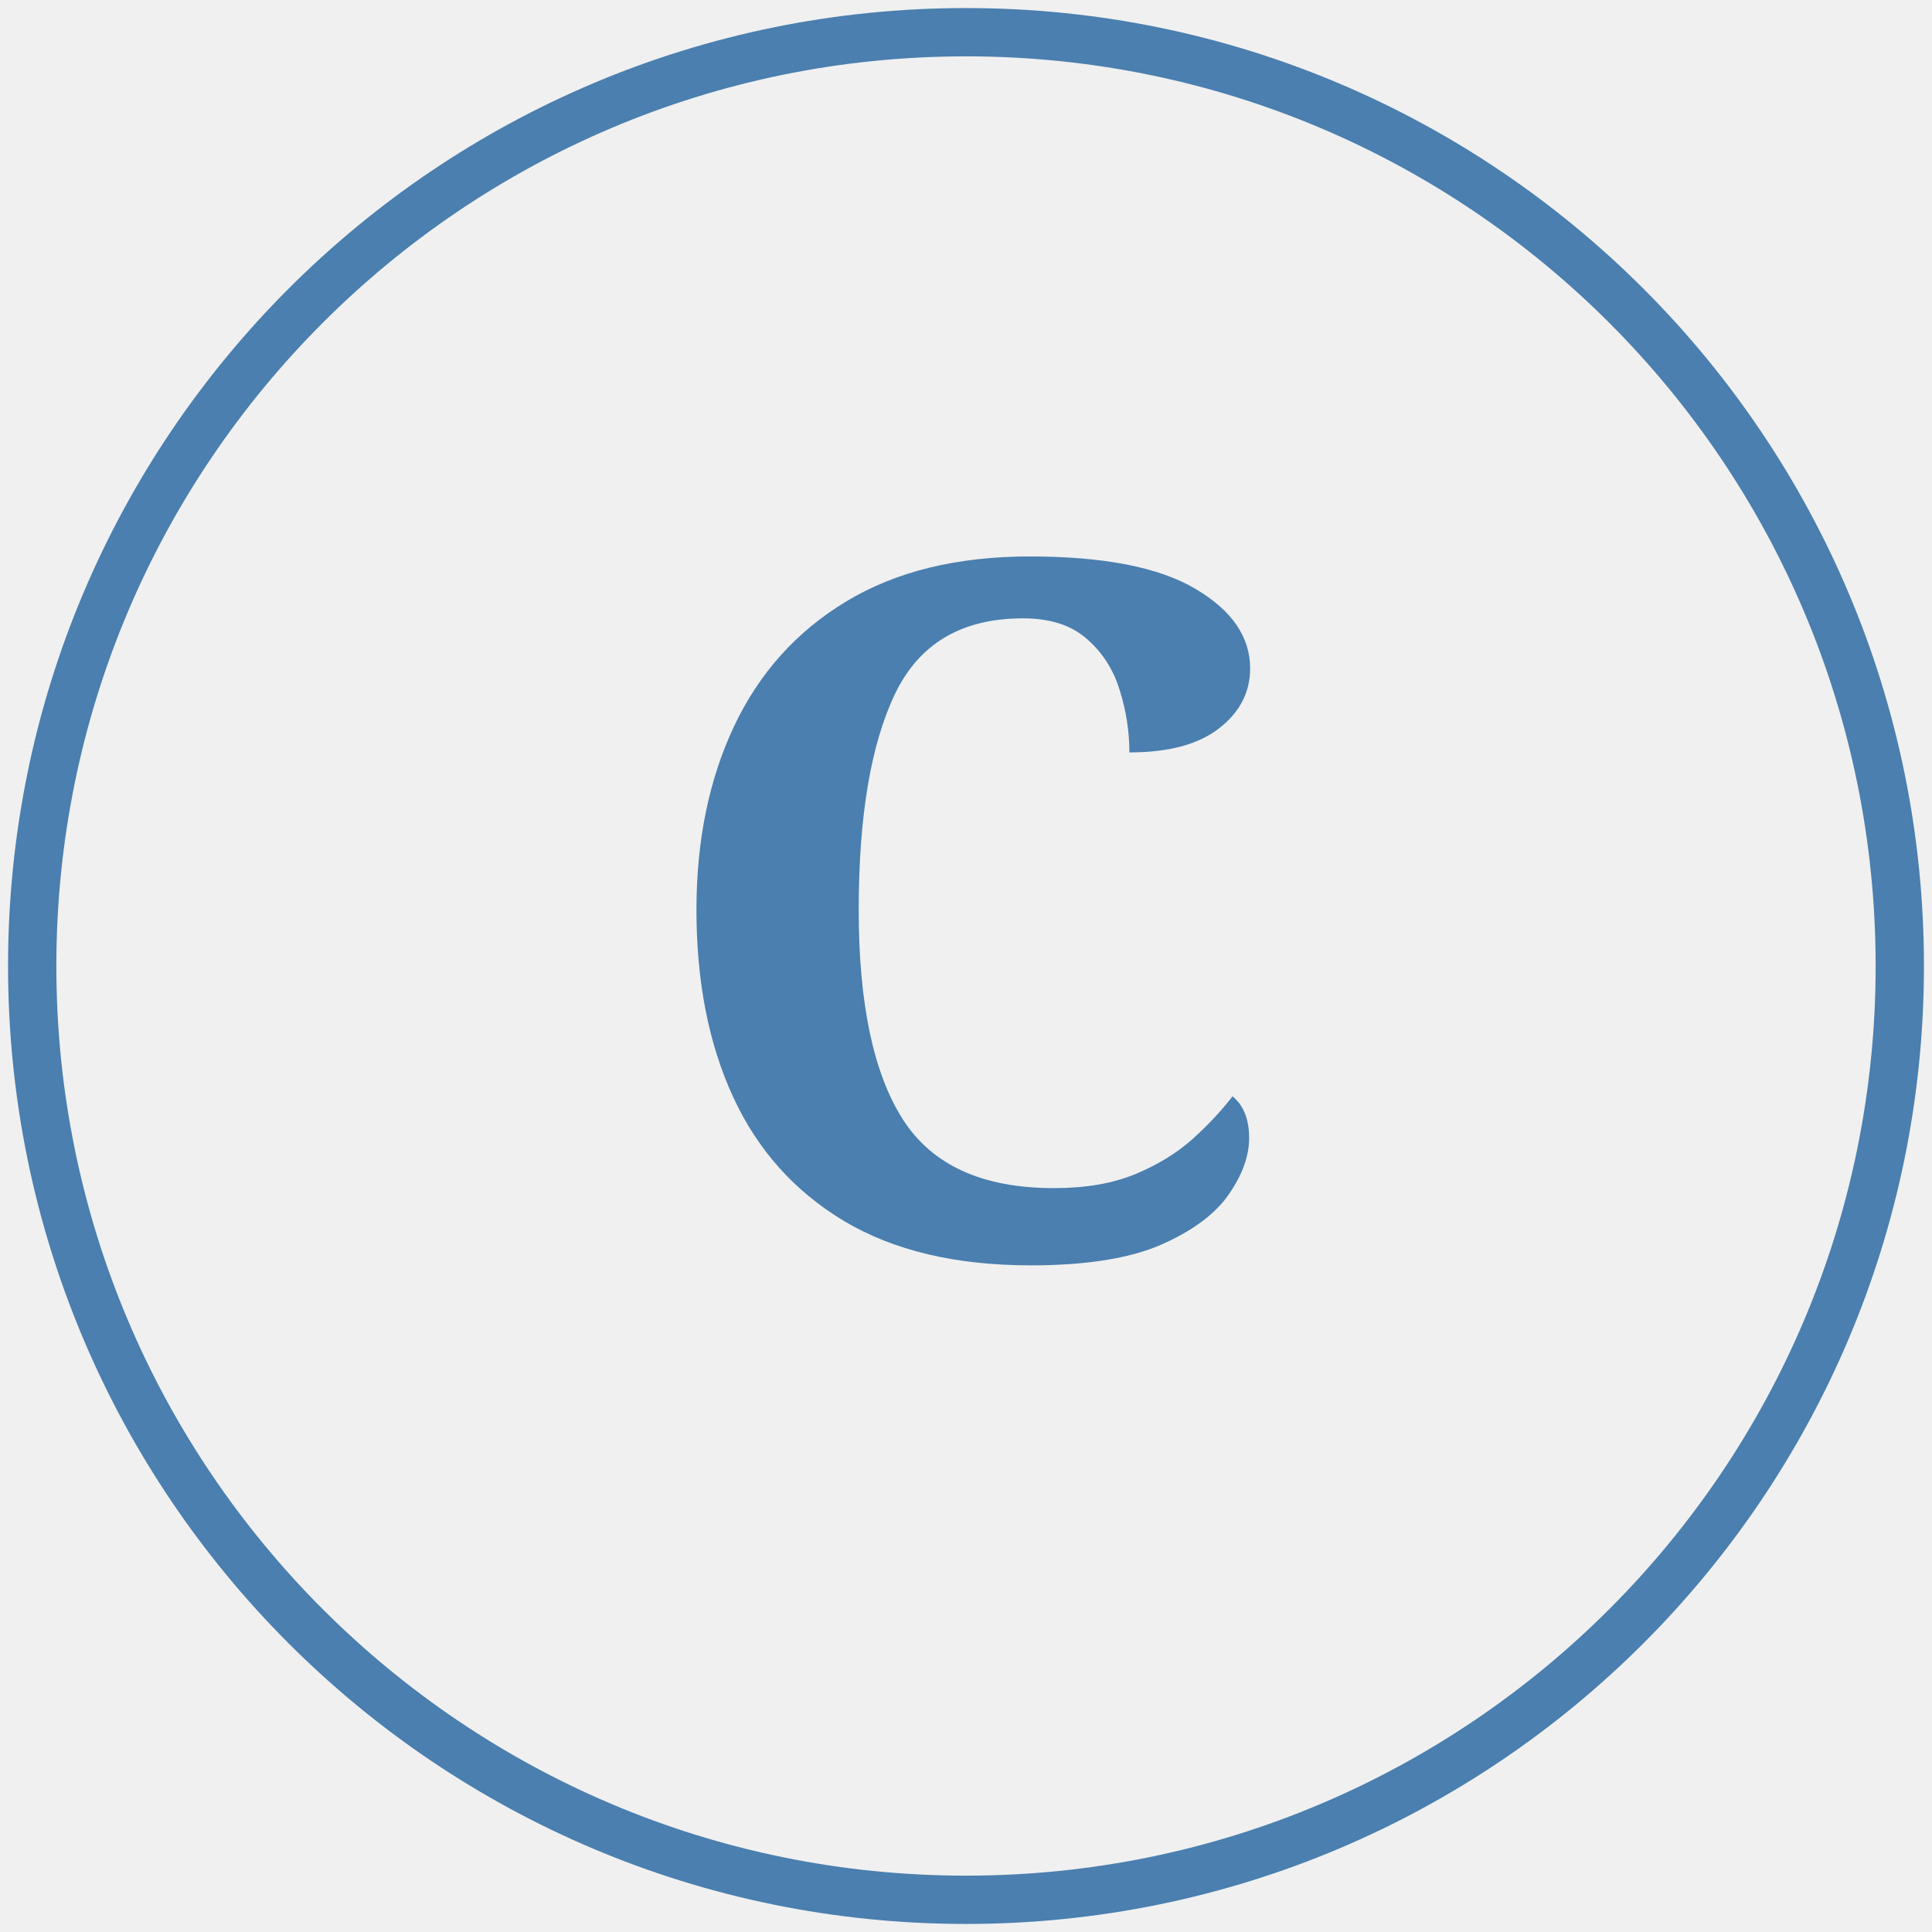
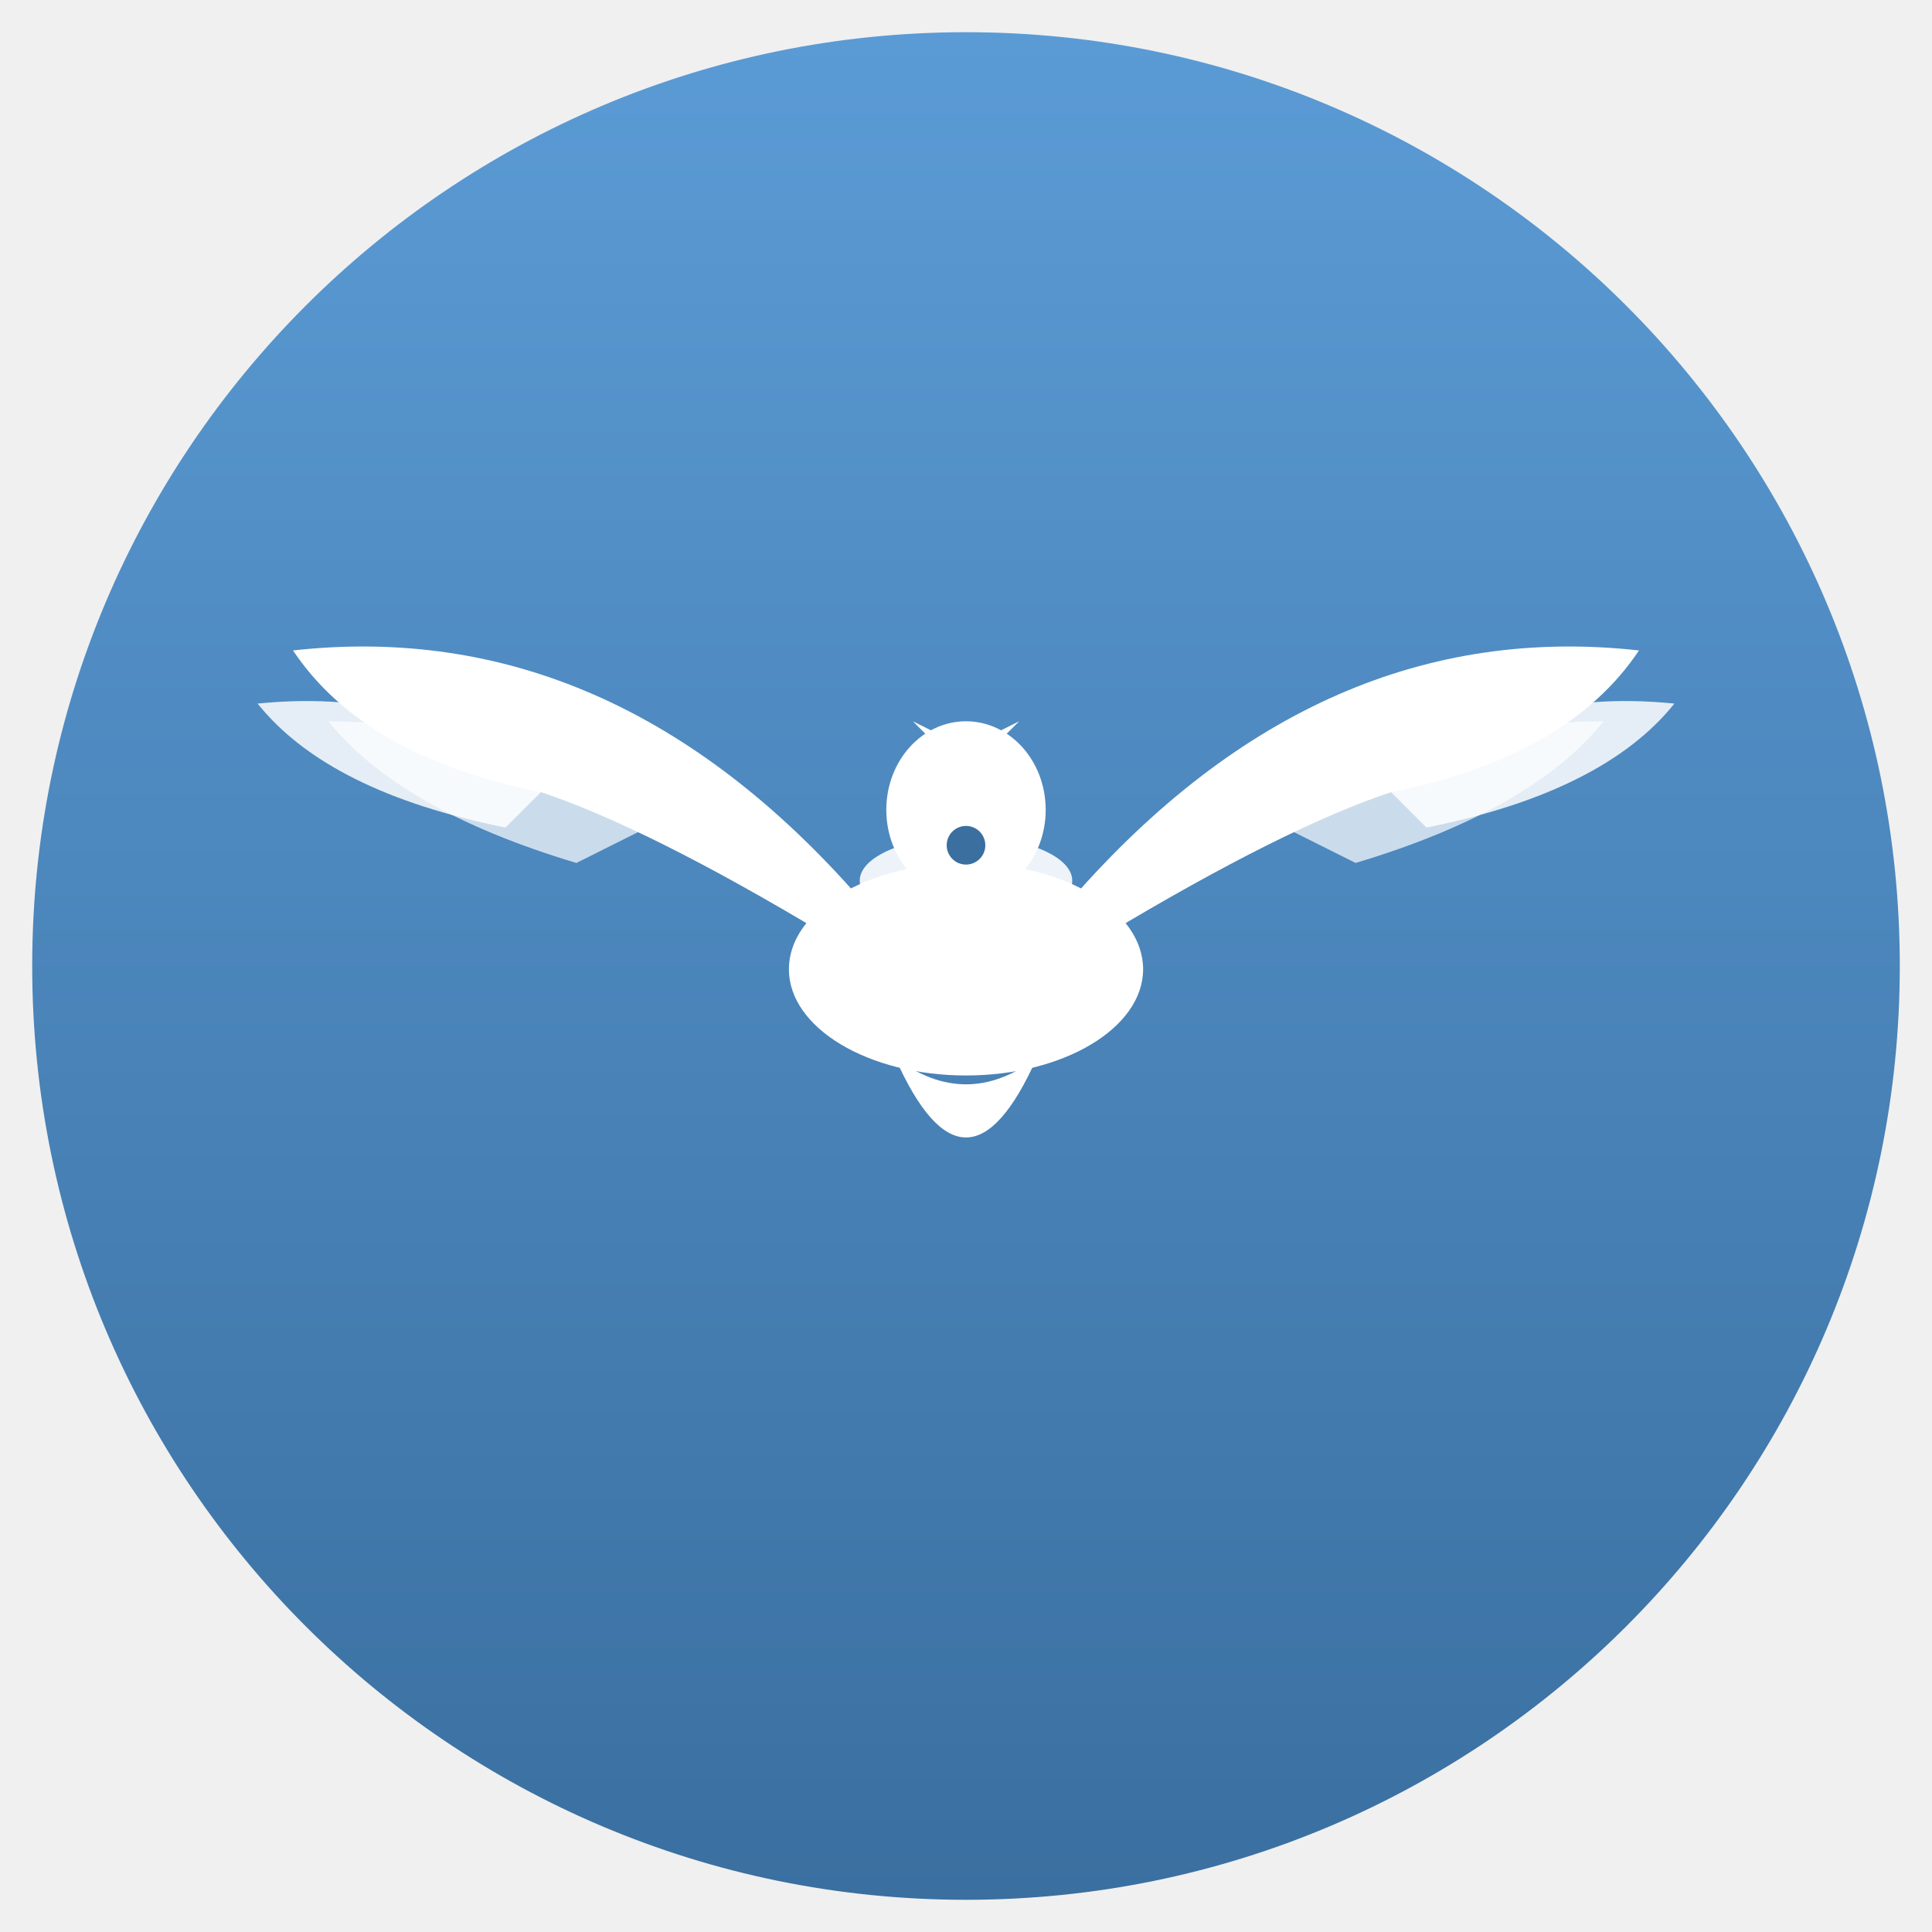
<svg xmlns="http://www.w3.org/2000/svg" viewBox="0 0 120 120" width="120" height="120">
-   <circle cx="60" cy="60" r="58" fill="none" stroke="#4A7FAF" stroke-width="3" />
-   <text x="60" y="78" text-anchor="middle" font-family="Georgia, serif" font-weight="700" font-size="60" fill="#4A7FAF">C</text>
+   <defs>
+     <linearGradient id="bg" x1="0" y1="0" x2="0" y2="1">
+       <stop offset="0%" stop-color="#5B9BD5" />
+       <stop offset="100%" stop-color="#3A6FA0" />
+     </linearGradient>
+   </defs>
+   <circle cx="60" cy="60" r="58" fill="url(#bg)" />
+   <g transform="translate(60,58) scale(1.1)" fill="#FFFFFF">
+     <ellipse cx="0" cy="2" rx="10" ry="6" />
+     <path d="M-6,-2 Q-20,-18 -38,-16 Q-34,-10 -24,-8 Q-18,-6 -8,0 Z" />
+     <path d="M6,-2 Q20,-18 38,-16 Q34,-10 24,-8 Q18,-6 8,0 Z" />
+     <path d="M-24,-8 Q-30,-14 -40,-13 Q-36,-8 -26,-6 Z" opacity="0.85" />
+     <path d="M-18,-6 Q-26,-12 -36,-12 Q-32,-7 -22,-4 Z" opacity="0.7" />
+     <path d="M24,-8 Q30,-14 40,-13 Q36,-8 26,-6 Z" opacity="0.85" />
+     <path d="M18,-6 Q26,-12 36,-12 Q32,-7 22,-4 Z" opacity="0.7" />
+     <ellipse cx="0" cy="-7" rx="4.5" ry="5" />
+     <path d="M0,-9 L3,-12 L0,-10.5 L-3,-12 Z" />
+     <ellipse cx="0" cy="-3" rx="6" ry="2.5" opacity="0.9" />
+     <path d="M-4,7 Q0,16 4,7 Q0,10 -4,7 Z" />
+   </g>
+   <circle cx="60" cy="52.5" r="1.2" fill="#3A6FA0" />
</svg>
